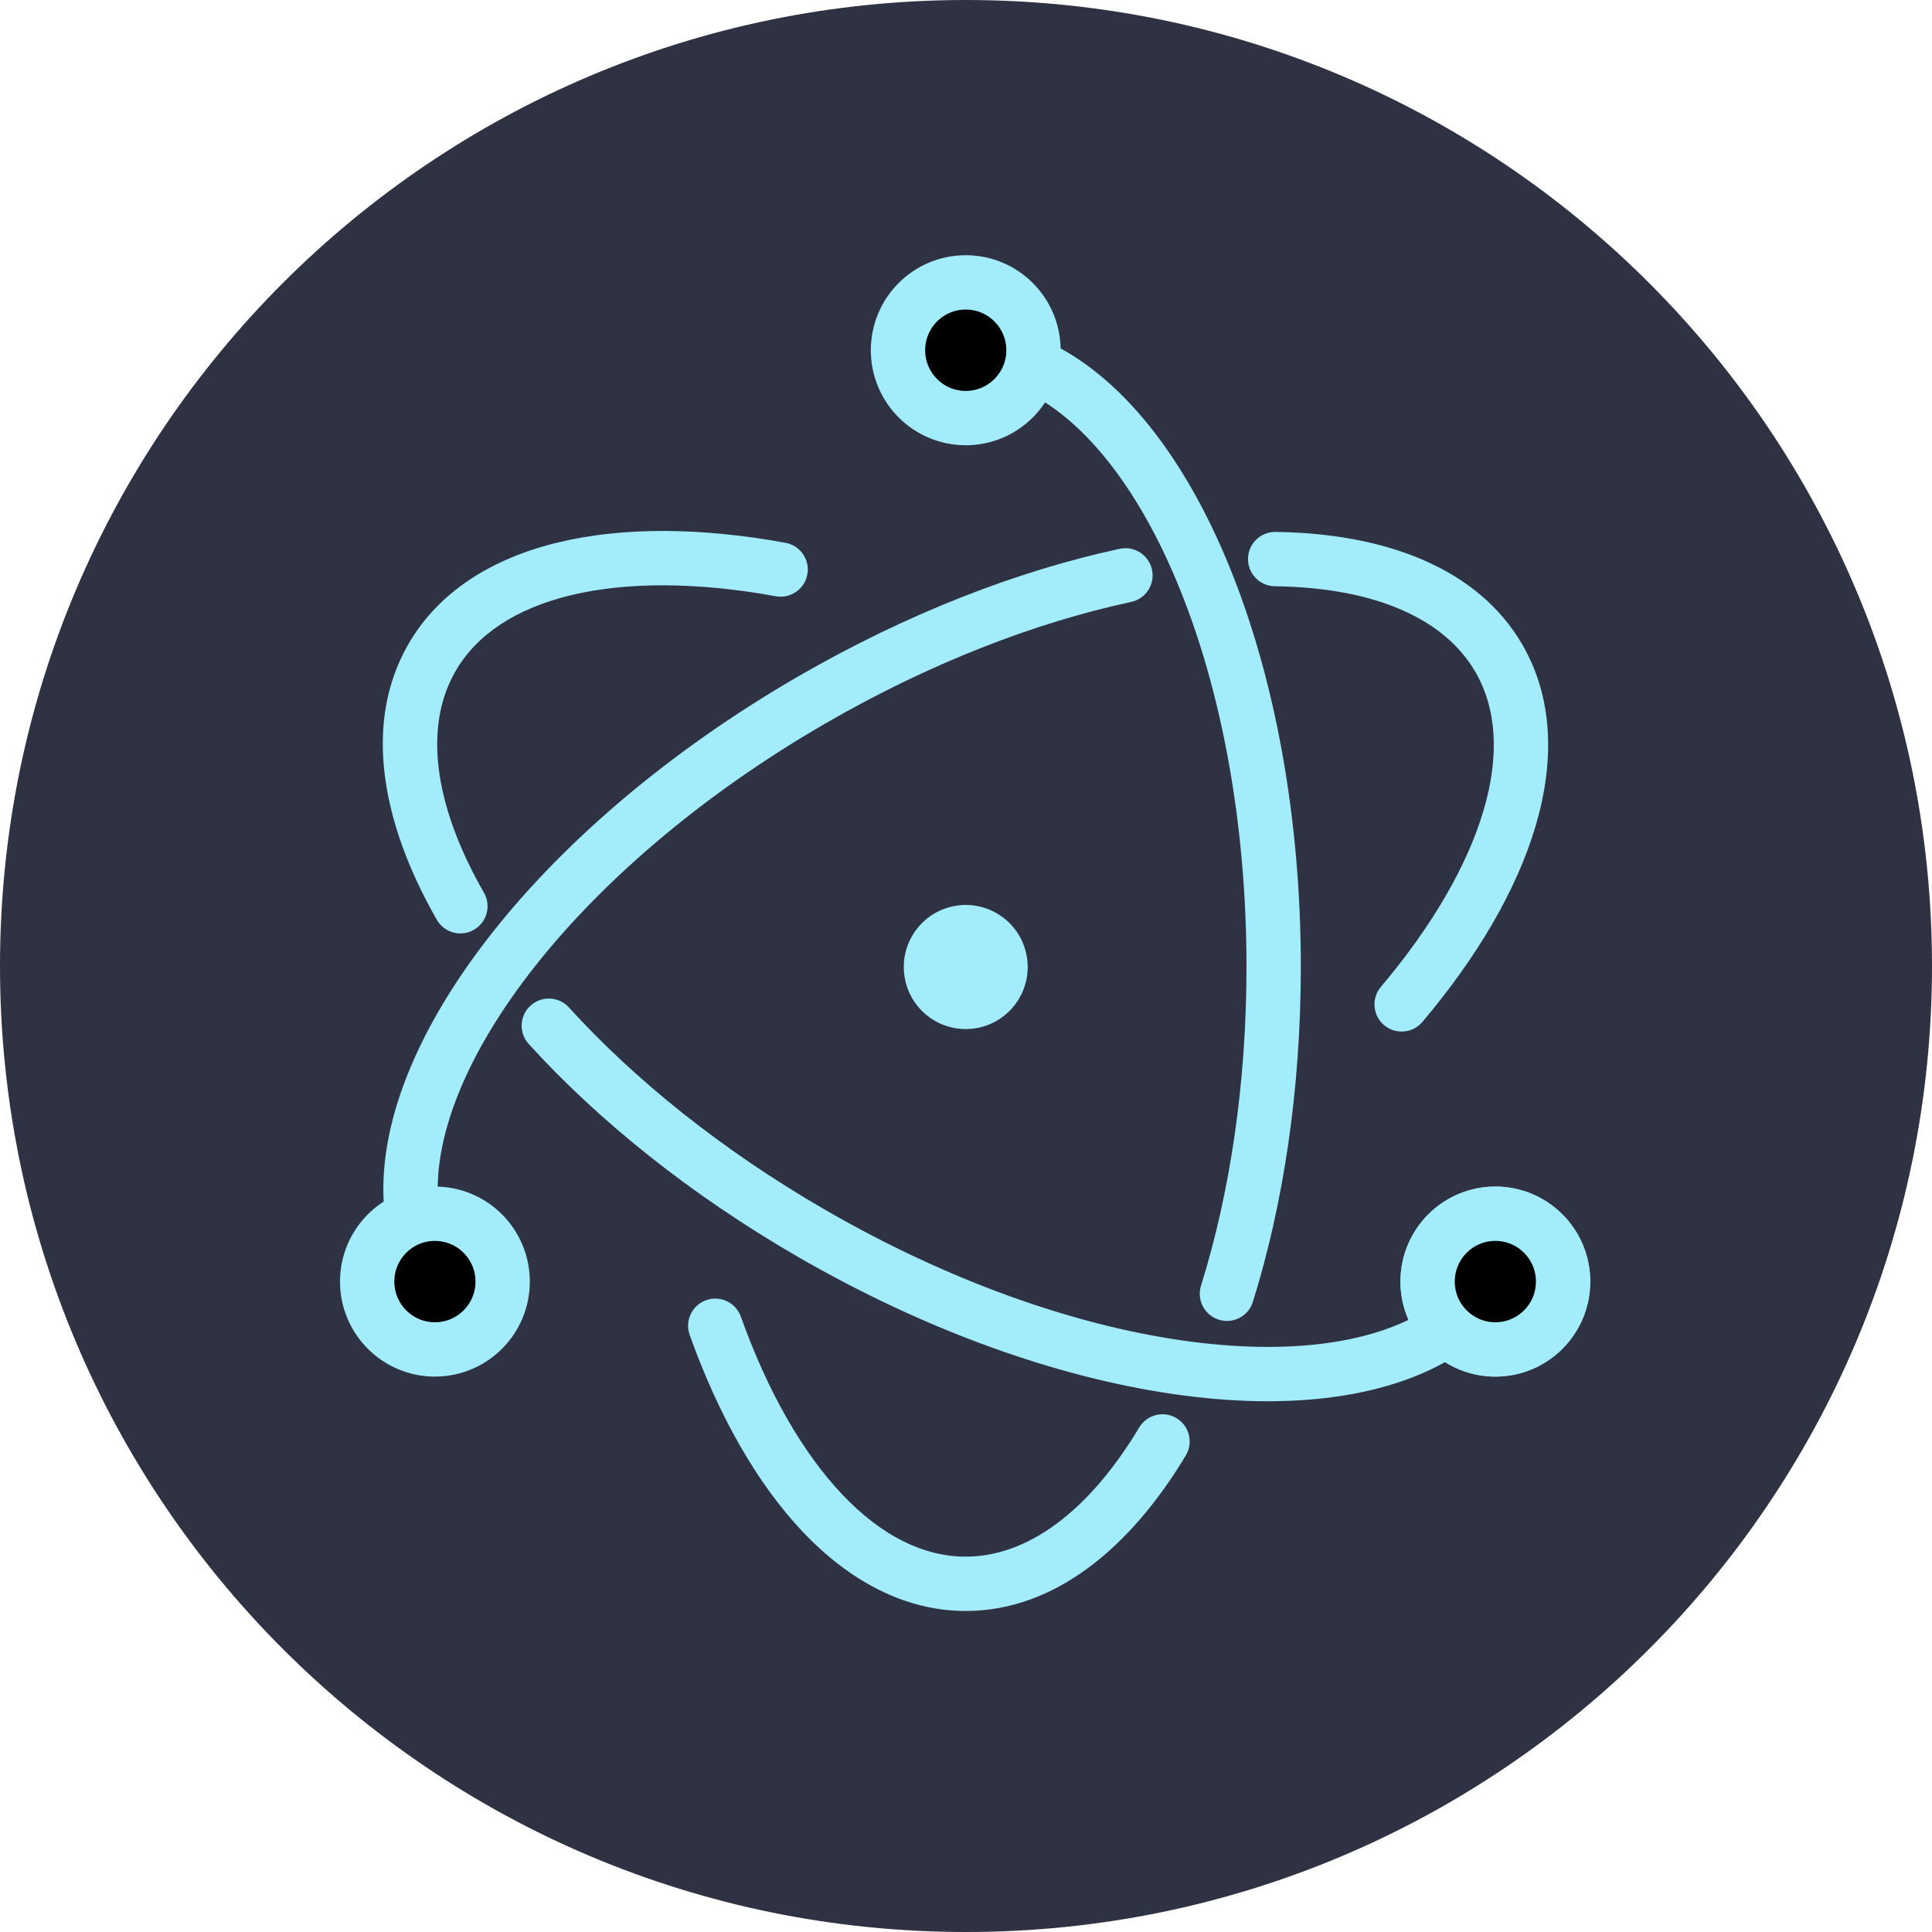
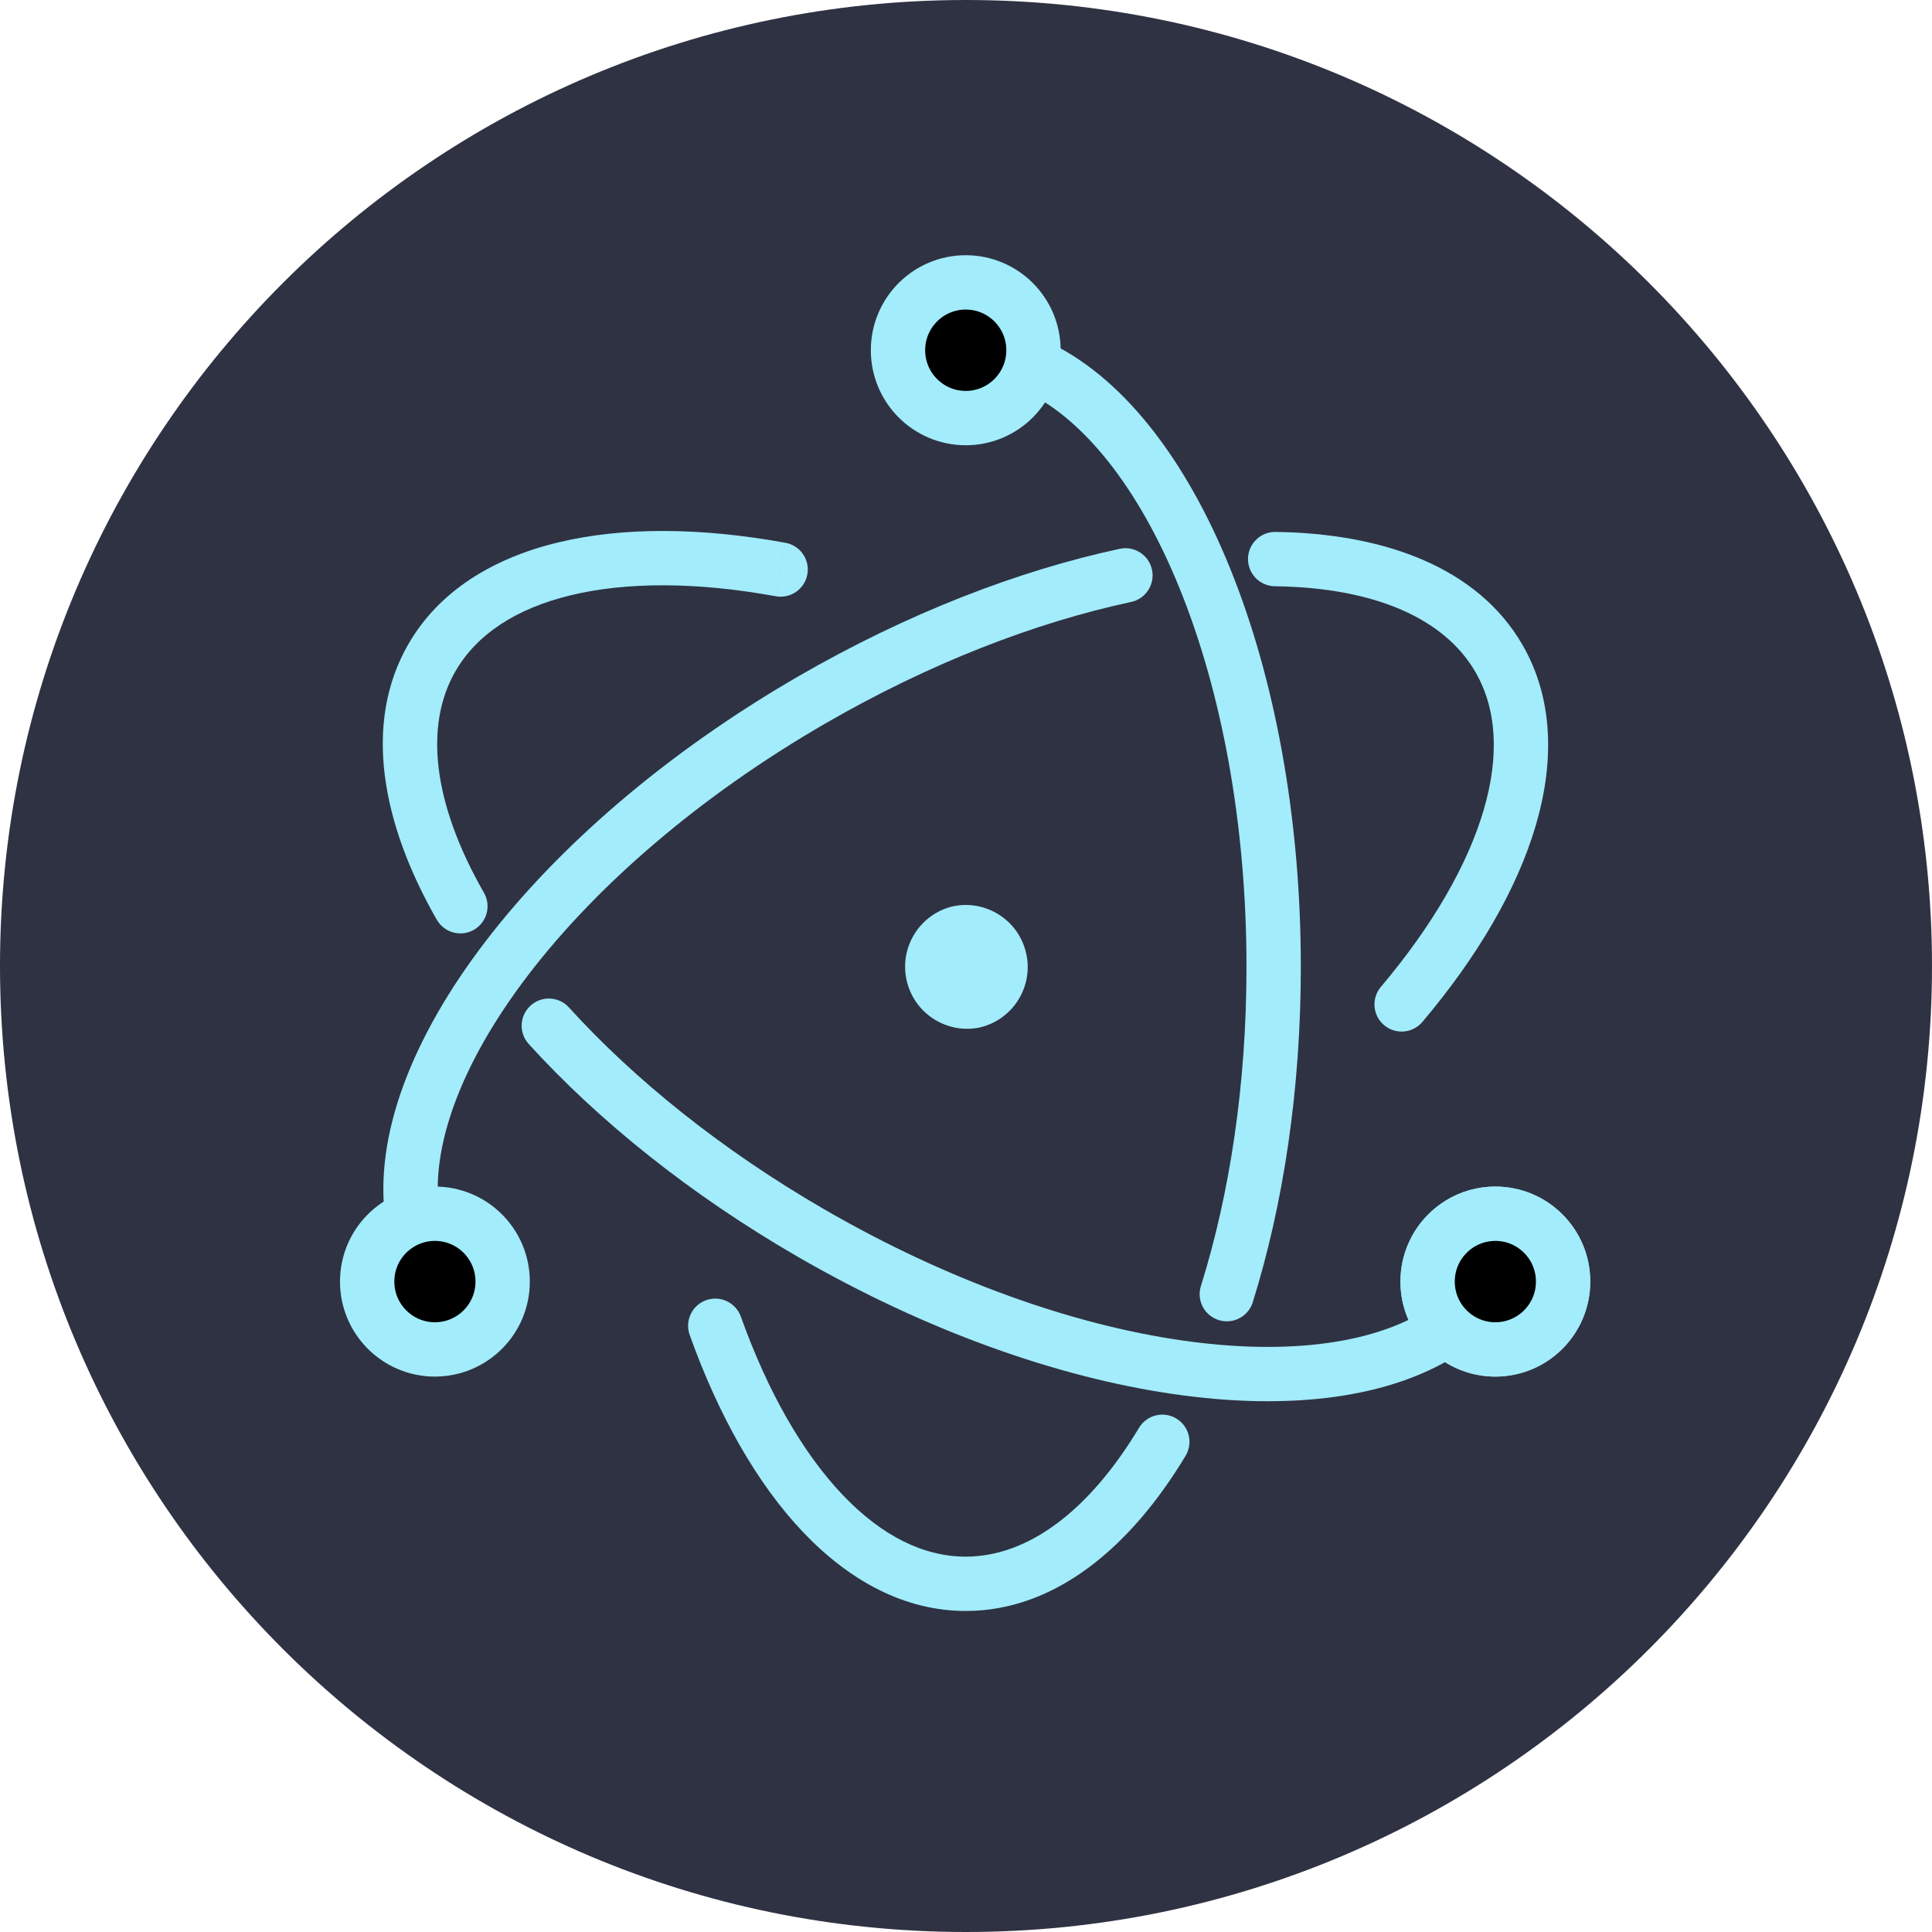
<svg xmlns="http://www.w3.org/2000/svg" preserveAspectRatio="xMidYMid" viewBox="0 0 128 128">
  <circle cx="64" cy="64" r="64" fill="#2F3242" />
-   <path d="M51.395 39.503C52.373 39.681 53.311 39.033 53.489 38.055C53.668 37.077 53.019 36.14 52.041 35.961L51.395 39.503ZM28.615 43.575L30.175 44.474L30.175 44.474L28.615 43.575ZM28.939 60.936C29.433 61.798 30.533 62.098 31.396 61.604C32.258 61.11 32.557 60.01 32.064 59.147L28.939 60.936ZM37.694 66.746C37.025 66.01 35.887 65.955 35.151 66.624C34.415 67.292 34.361 68.431 35.029 69.167L37.694 66.746ZM53.749 81.701L52.848 83.26L53.749 81.701ZM96.921 89.515C97.742 88.954 97.953 87.834 97.392 87.013C96.831 86.192 95.711 85.981 94.89 86.542L96.921 89.515ZM52.041 35.961C46.471 34.945 41.285 34.897 36.974 35.938C32.655 36.981 29.084 39.158 27.056 42.676L30.175 44.474C31.569 42.055 34.145 40.324 37.819 39.437C41.501 38.548 46.155 38.547 51.395 39.503L52.041 35.961ZM27.056 42.676C24.043 47.903 25.278 54.54 28.939 60.936L32.064 59.147C28.658 53.198 28.109 48.058 30.175 44.474L27.056 42.676ZM35.029 69.167C39.639 74.24 45.716 79.135 52.848 83.26L54.65 80.143C47.808 76.187 42.03 71.519 37.694 66.746L35.029 69.167ZM52.848 83.26C61.344 88.173 70.046 91.245 77.735 92.361C85.359 93.468 92.274 92.688 96.921 89.515L94.89 86.542C91.326 88.977 85.49 89.849 78.252 88.798C71.079 87.757 62.809 84.861 54.65 80.143L52.848 83.26ZM105.359 84.908C105.359 81.434 102.546 78.613 99.071 78.613V82.213C100.553 82.213 101.759 83.417 101.759 84.908H105.359ZM99.071 78.613C95.596 78.613 92.783 81.434 92.783 84.908H96.383C96.383 83.417 97.589 82.213 99.071 82.213V78.613ZM92.783 84.908C92.783 88.382 95.596 91.203 99.071 91.203V87.603C97.589 87.603 96.383 86.399 96.383 84.908H92.783ZM99.071 91.203C102.546 91.203 105.359 88.382 105.359 84.908H101.759C101.759 86.399 100.553 87.603 99.071 87.603V91.203Z" fill="#A2ECFB" />
-   <path d="M91.487 65.382C90.846 66.141 90.941 67.277 91.7 67.919C92.459 68.56 93.595 68.465 94.237 67.706L91.487 65.382ZM99.317 43.635L97.757 44.534L99.317 43.635ZM84.507 35.241C83.513 35.228 82.697 36.024 82.684 37.018C82.671 38.012 83.466 38.828 84.46 38.841L84.507 35.241ZM74.941 39.88C75.913 39.672 76.531 38.715 76.323 37.742C76.114 36.771 75.157 36.152 74.185 36.36L74.941 39.88ZM53.784 46.373L54.685 47.931L53.784 46.373ZM25.549 80.905C25.693 81.888 26.607 82.569 27.591 82.425C28.575 82.281 29.255 81.366 29.111 80.383L25.549 80.905ZM94.237 67.706C97.884 63.391 100.505 58.927 101.752 54.678C103.001 50.421 102.9 46.247 100.876 42.736L97.757 44.534C99.149 46.949 99.36 50.042 98.297 53.664C97.232 57.294 94.918 61.322 91.487 65.382L94.237 67.706ZM100.876 42.736C97.912 37.594 91.708 35.335 84.507 35.241L84.46 38.841C91.133 38.928 95.726 41.011 97.757 44.534L100.876 42.736ZM74.185 36.36C67.436 37.809 60.088 40.648 52.883 44.815L54.685 47.931C61.597 43.934 68.595 41.242 74.941 39.88L74.185 36.36ZM52.883 44.815C44.137 49.872 36.967 56.095 32.149 62.393C27.377 68.63 24.715 75.212 25.549 80.905L29.111 80.383C28.484 76.103 30.475 70.506 35.008 64.58C39.496 58.714 46.284 52.789 54.685 47.931L52.883 44.815Z" fill="#A2ECFB" />
-   <path d="M49.083 87.23C48.748 86.293 47.718 85.806 46.782 86.141C45.846 86.475 45.358 87.505 45.693 88.442L49.083 87.23ZM78.564 96.426C79.075 95.573 78.799 94.468 77.946 93.956C77.094 93.444 75.988 93.721 75.477 94.573L78.564 96.426ZM79.57 85.18C79.274 86.128 79.803 87.138 80.752 87.434C81.7 87.731 82.71 87.202 83.006 86.253L79.57 85.18ZM84.383 64.067H82.583H84.383ZM69.156 22.53C68.248 22.126 67.184 22.535 66.78 23.443C66.376 24.352 66.785 25.416 67.693 25.819L69.156 22.53ZM45.693 88.442C47.599 93.774 50.15 98.29 53.203 101.505C56.262 104.724 59.928 106.731 63.983 106.731V103.131C61.198 103.131 58.416 101.765 55.813 99.025C53.204 96.279 50.877 92.248 49.083 87.23L45.693 88.442ZM63.983 106.731C69.869 106.731 74.892 102.542 78.564 96.426L75.477 94.573C72.078 100.235 68.012 103.131 63.983 103.131V106.731ZM83.006 86.253C85.027 79.786 86.183 72.183 86.183 64.067H82.583C82.583 71.854 81.472 79.092 79.57 85.18L83.006 86.253ZM86.183 64.067C86.183 54.114 84.444 44.922 81.496 37.65C78.575 30.444 74.344 24.837 69.156 22.53L67.693 25.819C71.636 27.573 75.385 32.156 78.16 39.003C80.909 45.784 82.583 54.507 82.583 64.067H86.183Z" fill="#A2ECFB" />
-   <path fill-rule="evenodd" clip-rule="evenodd" d="M103.559 84.908C103.559 82.425 101.55 80.413 99.071 80.413C96.592 80.413 94.583 82.425 94.583 84.908C94.583 87.39 96.592 89.403 99.071 89.403C101.55 89.403 103.559 87.39 103.559 84.908V84.908Z" stroke="#A2ECFB" stroke-width="3.6" stroke-linecap="round" />
-   <path fill-rule="evenodd" clip-rule="evenodd" d="M28.814 89.403C31.293 89.403 33.302 87.39 33.302 84.908C33.302 82.425 31.293 80.413 28.814 80.413C26.336 80.413 24.326 82.425 24.326 84.908C24.326 87.39 26.336 89.403 28.814 89.403V89.403V89.403Z" stroke="#A2ECFB" stroke-width="3.6" stroke-linecap="round" />
-   <ellipse cx="63.983" cy="23.204" rx="4.488" ry="4.495" stroke="#A2ECFB" stroke-width="3.6" stroke-linecap="round" />
-   <path fill-rule="evenodd" clip-rule="evenodd" d="M64.85 68.086C62.634 68.565 60.451 67.155 59.971 64.935C59.493 62.716 60.901 60.529 63.117 60.049C65.333 59.569 67.516 60.98 67.995 63.199C68.474 65.419 67.066 67.605 64.85 68.086Z" fill="#A2ECFB" />
+   <path fill="#A2ECFB" d="M51.395 39.503a1.8 1.8 0 0 0 .646-3.542l-.646 3.542Zm-22.78 4.072 1.56.9-1.56-.9Zm.324 17.36a1.8 1.8 0 0 0 3.125-1.788l-3.125 1.789Zm8.755 5.81a1.8 1.8 0 0 0-2.665 2.422l2.664-2.421Zm16.055 14.956-.901 1.559.9-1.559Zm43.172 7.814a1.8 1.8 0 1 0-2.03-2.973l2.03 2.973ZM52.04 35.961c-5.57-1.016-10.756-1.064-15.067-.023-4.32 1.043-7.89 3.22-9.918 6.738l3.119 1.798c1.394-2.42 3.97-4.15 7.644-5.037 3.682-.89 8.336-.89 13.576.066l.646-3.542Zm-24.985 6.715c-3.013 5.227-1.778 11.864 1.883 18.26l3.125-1.789c-3.406-5.95-3.955-11.089-1.89-14.673l-3.118-1.798Zm7.973 26.49c4.61 5.074 10.687 9.97 17.819 14.094l1.802-3.117c-6.842-3.956-12.62-8.624-16.956-13.397l-2.665 2.42ZM52.848 83.26c8.496 4.913 17.198 7.984 24.887 9.1 7.624 1.108 14.54.328 19.186-2.845l-2.03-2.973c-3.566 2.435-9.4 3.307-16.639 2.256-7.173-1.041-15.443-3.937-23.602-8.655l-1.802 3.117Zm52.511 1.648a6.292 6.292 0 0 0-6.288-6.295v3.6a2.691 2.691 0 0 1 2.688 2.695h3.6Zm-6.288-6.295a6.291 6.291 0 0 0-6.288 6.295h3.6a2.691 2.691 0 0 1 2.688-2.695v-3.6Zm-6.288 6.295a6.291 6.291 0 0 0 6.288 6.295v-3.6a2.691 2.691 0 0 1-2.688-2.695h-3.6Zm6.288 6.295a6.292 6.292 0 0 0 6.288-6.295h-3.6a2.691 2.691 0 0 1-2.688 2.695v3.6Z" />
+   <path fill="#A2ECFB" d="M91.487 65.382a1.8 1.8 0 1 0 2.75 2.324l-2.75-2.324Zm7.83-21.747-1.56.9 1.56-.9Zm-14.81-8.394a1.8 1.8 0 1 0-.047 3.6l.047-3.6Zm-9.566 4.64a1.8 1.8 0 0 0-.756-3.52l.756 3.52Zm-21.157 6.492.9 1.558-.9-1.558ZM25.549 80.905a1.8 1.8 0 0 0 3.562-.522l-3.562.522Zm68.688-13.2c3.647-4.314 6.268-8.778 7.515-13.027 1.249-4.257 1.148-8.43-.876-11.941l-3.119 1.797c1.392 2.415 1.603 5.508.54 9.13-1.065 3.63-3.379 7.658-6.81 11.718l2.75 2.324Zm6.639-24.968c-2.964-5.143-9.168-7.402-16.369-7.496l-.047 3.6c6.673.087 11.266 2.17 13.297 5.693l3.119-1.797Zm-26.69-6.377c-6.75 1.449-14.098 4.288-21.303 8.455l1.802 3.116c6.912-3.997 13.91-6.69 20.256-8.05l-.756-3.52Zm-21.303 8.455c-8.746 5.057-15.916 11.28-20.734 17.578-4.772 6.237-7.434 12.819-6.6 18.512l3.562-.522c-.627-4.28 1.364-9.877 5.897-15.803 4.488-5.866 11.276-11.791 19.677-16.649l-1.802-3.116Z" />
+   <path fill="#A2ECFB" d="M49.083 87.23a1.8 1.8 0 1 0-3.39 1.212l3.39-1.212Zm29.48 9.196a1.8 1.8 0 0 0-3.086-1.853l3.087 1.853ZM79.57 85.18a1.8 1.8 0 1 0 3.436 1.073L79.57 85.18Zm4.813-21.113h-1.8 1.8ZM69.156 22.53a1.8 1.8 0 1 0-1.463 3.29l1.463-3.29ZM45.693 88.442c1.906 5.332 4.457 9.849 7.51 13.063 3.06 3.219 6.725 5.226 10.78 5.226v-3.6c-2.785 0-5.566-1.366-8.17-4.106-2.609-2.746-4.936-6.777-6.73-11.796l-3.39 1.213Zm18.29 18.289c5.886 0 10.91-4.189 14.58-10.305l-3.086-1.853c-3.399 5.662-7.465 8.558-11.494 8.558v3.6Zm19.023-20.478c2.02-6.467 3.177-14.07 3.177-22.186h-3.6c0 7.787-1.11 15.025-3.013 21.113l3.436 1.073Zm3.177-22.186c0-9.953-1.74-19.145-4.687-26.417-2.921-7.206-7.152-12.813-12.34-15.12l-1.463 3.29c3.943 1.753 7.692 6.336 10.467 13.183 2.749 6.78 4.423 15.504 4.423 25.064h3.6Z" />
+   <path fill-rule="evenodd" stroke="#A2ECFB" stroke-linecap="round" stroke-width="3.6" d="M103.559 84.908a4.491 4.491 0 0 0-4.488-4.495 4.491 4.491 0 0 0-4.488 4.495 4.491 4.491 0 0 0 4.488 4.495 4.491 4.491 0 0 0 4.488-4.495v0ZM28.814 89.403a4.492 4.492 0 0 0 4.488-4.495 4.492 4.492 0 0 0-4.488-4.495 4.491 4.491 0 0 0-4.488 4.495 4.491 4.491 0 0 0 4.488 4.495v0Z" clip-rule="evenodd" />
+   <ellipse cx="63.983" cy="23.204" stroke="#A2ECFB" stroke-linecap="round" stroke-width="3.6" rx="4.488" ry="4.495" />
+   <path fill="#A2ECFB" fill-rule="evenodd" d="M64.85 68.086a4.112 4.112 0 0 1-1.733-8.037 4.105 4.105 0 0 1 4.878 3.15 4.111 4.111 0 0 1-3.145 4.887Z" clip-rule="evenodd" />
</svg>
